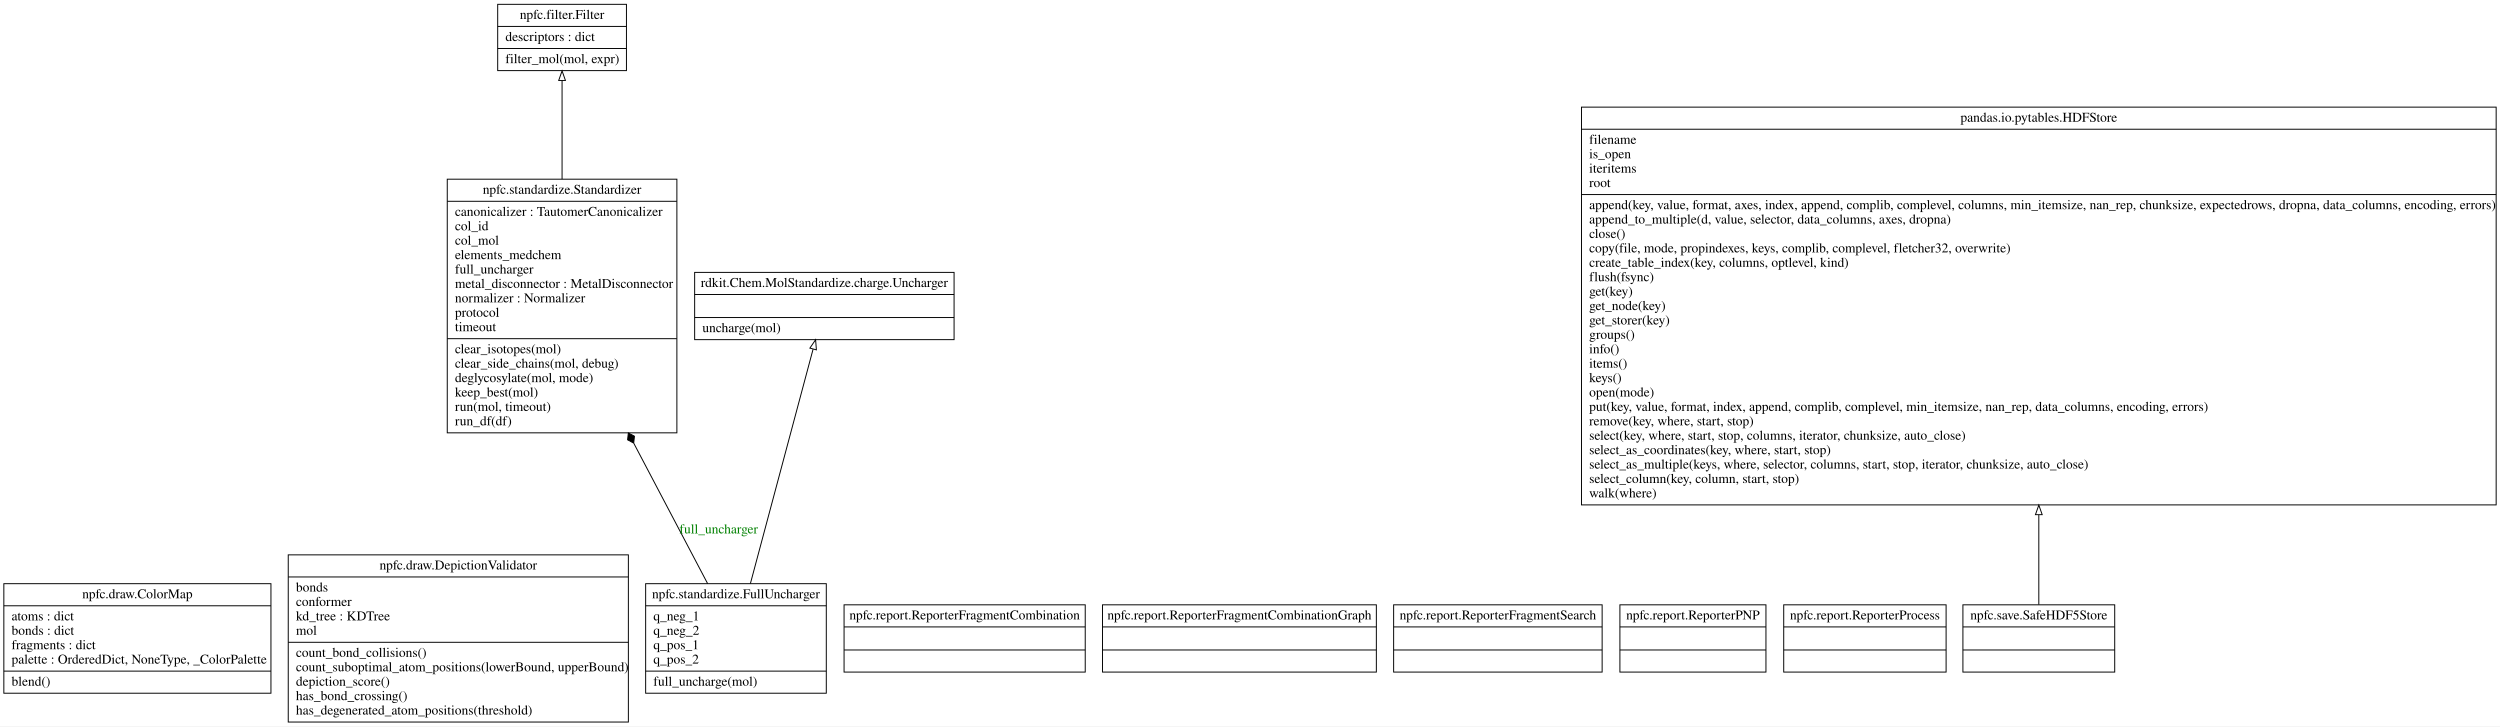
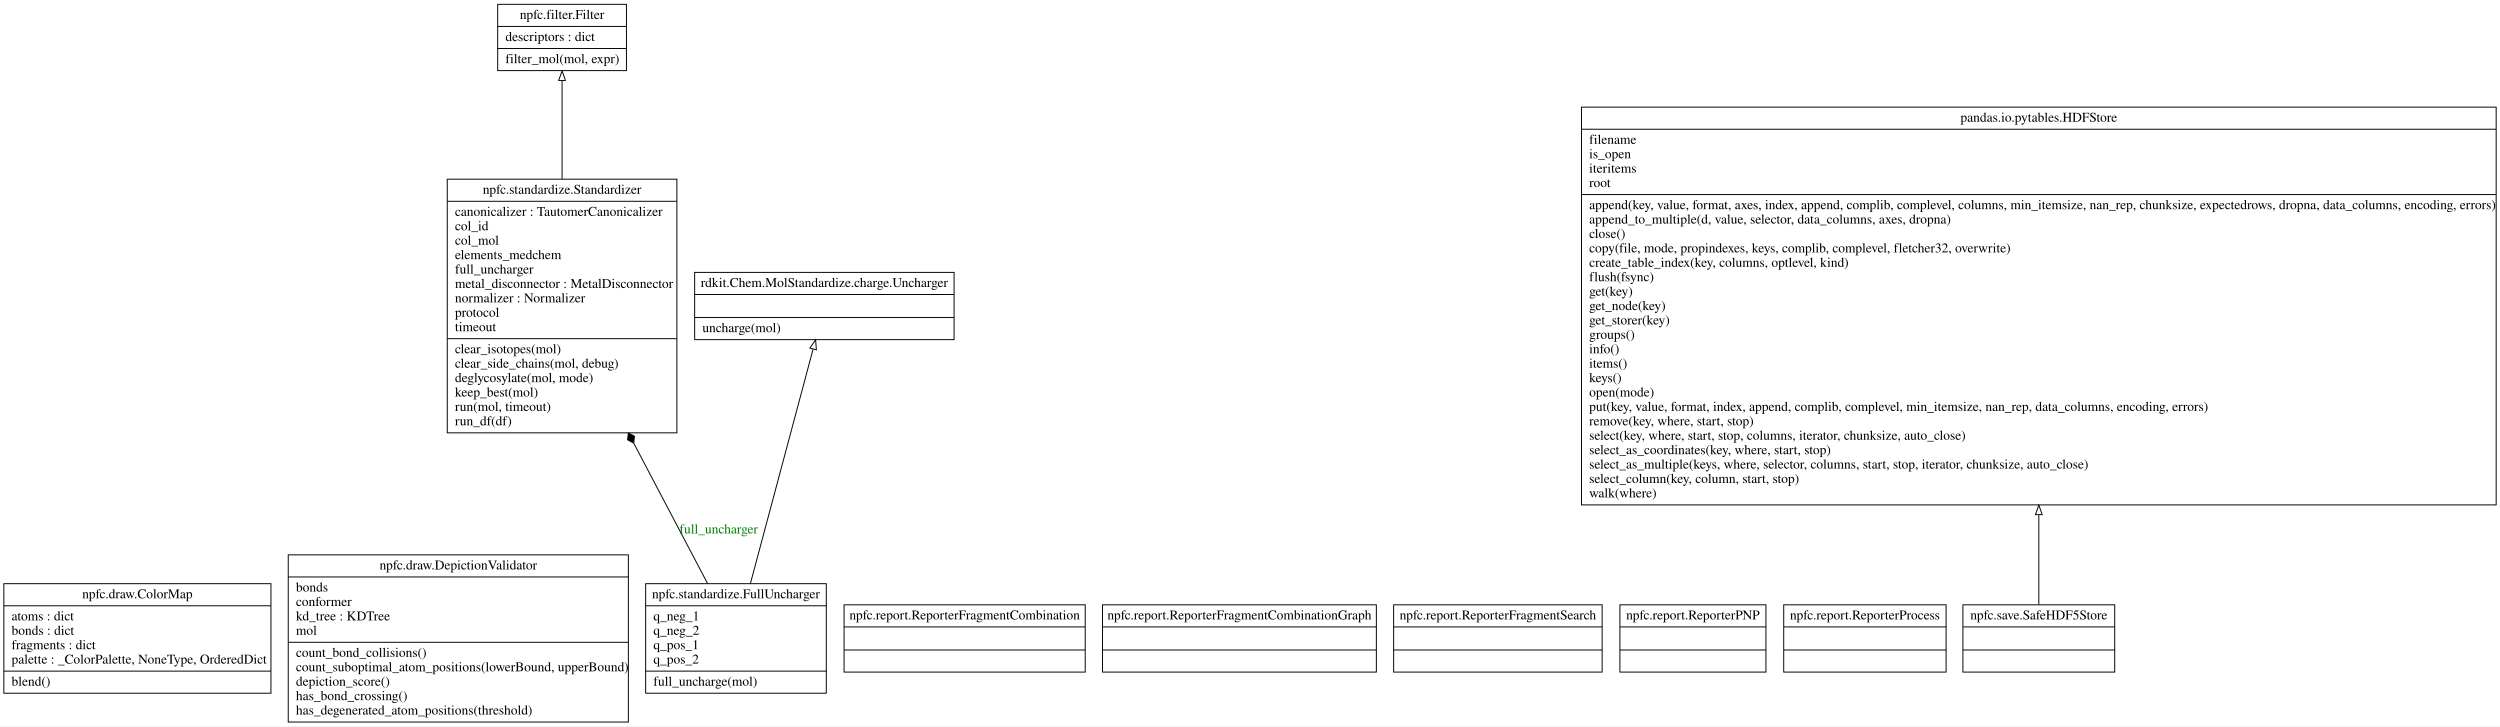
<svg xmlns="http://www.w3.org/2000/svg" width="2602pt" height="756pt" viewBox="0.00 0.00 2602.00 756.00">
  <g id="graph0" class="graph" transform="scale(1 1) rotate(0) translate(4 752)">
    <polygon fill="white" stroke="none" points="-4,4 -4,-752 2598,-752 2598,4 -4,4" />
    <g id="node1" class="node">
      <polygon fill="none" stroke="black" points="0,-30.5 0,-144.5 278,-144.5 278,-30.5 0,-30.5" />
      <text text-anchor="middle" x="139" y="-129.3" font-family="Times,serif" font-size="14.00">npfc.draw.ColorMap</text>
      <polyline fill="none" stroke="black" points="0,-121.5 278,-121.5 " />
      <text text-anchor="start" x="8" y="-106.3" font-family="Times,serif" font-size="14.00">atoms : dict</text>
      <text text-anchor="start" x="8" y="-91.3" font-family="Times,serif" font-size="14.00">bonds : dict</text>
      <text text-anchor="start" x="8" y="-76.3" font-family="Times,serif" font-size="14.00">fragments : dict</text>
-       <text text-anchor="start" x="8" y="-61.3" font-family="Times,serif" font-size="14.00">palette : OrderedDict, NoneType, _ColorPalette</text>
+       <text text-anchor="start" x="8" y="-61.3" font-family="Times,serif" font-size="14.00">palette : _ColorPalette, NoneType, OrderedDict</text>
      <polyline fill="none" stroke="black" points="0,-53.5 278,-53.5 " />
      <text text-anchor="start" x="8" y="-38.3" font-family="Times,serif" font-size="14.00">blend()</text>
    </g>
    <g id="node2" class="node">
      <polygon fill="none" stroke="black" points="296,-0.5 296,-174.5 650,-174.5 650,-0.5 296,-0.5" />
      <text text-anchor="middle" x="473" y="-159.3" font-family="Times,serif" font-size="14.00">npfc.draw.DepictionValidator</text>
      <polyline fill="none" stroke="black" points="296,-151.5 650,-151.5 " />
      <text text-anchor="start" x="304" y="-136.3" font-family="Times,serif" font-size="14.00">bonds</text>
      <text text-anchor="start" x="304" y="-121.3" font-family="Times,serif" font-size="14.00">conformer</text>
      <text text-anchor="start" x="304" y="-106.3" font-family="Times,serif" font-size="14.00">kd_tree : KDTree</text>
      <text text-anchor="start" x="304" y="-91.3" font-family="Times,serif" font-size="14.00">mol</text>
      <polyline fill="none" stroke="black" points="296,-83.5 650,-83.5 " />
      <text text-anchor="start" x="304" y="-68.3" font-family="Times,serif" font-size="14.00">count_bond_collisions()</text>
      <text text-anchor="start" x="304" y="-53.3" font-family="Times,serif" font-size="14.00">count_suboptimal_atom_positions(lowerBound, upperBound)</text>
      <text text-anchor="start" x="304" y="-38.3" font-family="Times,serif" font-size="14.00">depiction_score()</text>
      <text text-anchor="start" x="304" y="-23.3" font-family="Times,serif" font-size="14.00">has_bond_crossing()</text>
      <text text-anchor="start" x="304" y="-8.3" font-family="Times,serif" font-size="14.00">has_degenerated_atom_positions(threshold)</text>
    </g>
    <g id="node3" class="node">
      <polygon fill="none" stroke="black" points="514,-678.5 514,-747.5 648,-747.5 648,-678.5 514,-678.5" />
      <text text-anchor="middle" x="581" y="-732.3" font-family="Times,serif" font-size="14.00">npfc.filter.Filter</text>
      <polyline fill="none" stroke="black" points="514,-724.5 648,-724.5 " />
      <text text-anchor="start" x="522" y="-709.3" font-family="Times,serif" font-size="14.00">descriptors : dict</text>
      <polyline fill="none" stroke="black" points="514,-701.5 648,-701.5 " />
      <text text-anchor="start" x="522" y="-686.3" font-family="Times,serif" font-size="14.00">filter_mol(mol, expr)</text>
    </g>
    <g id="node4" class="node">
      <polygon fill="none" stroke="black" points="874.5,-52.5 874.5,-122.5 1125.5,-122.5 1125.5,-52.5 874.5,-52.5" />
      <text text-anchor="middle" x="1000" y="-107.3" font-family="Times,serif" font-size="14.00">npfc.report.ReporterFragmentCombination</text>
      <polyline fill="none" stroke="black" points="874.5,-99.5 1125.5,-99.5 " />
      <polyline fill="none" stroke="black" points="874.5,-75.5 1125.5,-75.5 " />
      <text text-anchor="middle" x="1000" y="-60.3" font-family="Times,serif" font-size="14.00"> </text>
    </g>
    <g id="node5" class="node">
      <polygon fill="none" stroke="black" points="1143.5,-52.5 1143.5,-122.5 1428.5,-122.5 1428.5,-52.5 1143.5,-52.5" />
      <text text-anchor="middle" x="1286" y="-107.3" font-family="Times,serif" font-size="14.00">npfc.report.ReporterFragmentCombinationGraph</text>
      <polyline fill="none" stroke="black" points="1143.5,-99.5 1428.5,-99.5 " />
      <polyline fill="none" stroke="black" points="1143.5,-75.5 1428.5,-75.5 " />
      <text text-anchor="middle" x="1286" y="-60.3" font-family="Times,serif" font-size="14.00"> </text>
    </g>
    <g id="node6" class="node">
      <polygon fill="none" stroke="black" points="1446.5,-52.5 1446.5,-122.5 1663.5,-122.5 1663.5,-52.5 1446.5,-52.5" />
      <text text-anchor="middle" x="1555" y="-107.3" font-family="Times,serif" font-size="14.00">npfc.report.ReporterFragmentSearch</text>
      <polyline fill="none" stroke="black" points="1446.5,-99.5 1663.5,-99.5 " />
      <polyline fill="none" stroke="black" points="1446.5,-75.5 1663.5,-75.5 " />
      <text text-anchor="middle" x="1555" y="-60.3" font-family="Times,serif" font-size="14.00"> </text>
    </g>
    <g id="node7" class="node">
      <polygon fill="none" stroke="black" points="1682,-52.5 1682,-122.5 1834,-122.5 1834,-52.5 1682,-52.5" />
      <text text-anchor="middle" x="1758" y="-107.3" font-family="Times,serif" font-size="14.00">npfc.report.ReporterPNP</text>
      <polyline fill="none" stroke="black" points="1682,-99.5 1834,-99.5 " />
      <polyline fill="none" stroke="black" points="1682,-75.5 1834,-75.5 " />
      <text text-anchor="middle" x="1758" y="-60.3" font-family="Times,serif" font-size="14.00"> </text>
    </g>
    <g id="node8" class="node">
      <polygon fill="none" stroke="black" points="1852.5,-52.5 1852.5,-122.5 2021.5,-122.5 2021.5,-52.5 1852.5,-52.5" />
      <text text-anchor="middle" x="1937" y="-107.3" font-family="Times,serif" font-size="14.00">npfc.report.ReporterProcess</text>
      <polyline fill="none" stroke="black" points="1852.5,-99.5 2021.5,-99.5 " />
      <polyline fill="none" stroke="black" points="1852.5,-75.5 2021.5,-75.5 " />
      <text text-anchor="middle" x="1937" y="-60.3" font-family="Times,serif" font-size="14.00"> </text>
    </g>
    <g id="node9" class="node">
      <polygon fill="none" stroke="black" points="2039,-52.5 2039,-122.5 2197,-122.5 2197,-52.5 2039,-52.5" />
      <text text-anchor="middle" x="2118" y="-107.3" font-family="Times,serif" font-size="14.00">npfc.save.SafeHDF5Store</text>
      <polyline fill="none" stroke="black" points="2039,-99.5 2197,-99.5 " />
      <polyline fill="none" stroke="black" points="2039,-75.5 2197,-75.5 " />
      <text text-anchor="middle" x="2118" y="-60.3" font-family="Times,serif" font-size="14.00"> </text>
    </g>
    <g id="node12" class="node">
      <polygon fill="none" stroke="black" points="1642,-226.5 1642,-640.5 2594,-640.5 2594,-226.5 1642,-226.5" />
      <text text-anchor="middle" x="2118" y="-625.3" font-family="Times,serif" font-size="14.00">pandas.io.pytables.HDFStore</text>
      <polyline fill="none" stroke="black" points="1642,-617.5 2594,-617.5 " />
      <text text-anchor="start" x="1650" y="-602.3" font-family="Times,serif" font-size="14.00">filename</text>
      <text text-anchor="start" x="1650" y="-587.3" font-family="Times,serif" font-size="14.00">is_open</text>
      <text text-anchor="start" x="1650" y="-572.3" font-family="Times,serif" font-size="14.00">iteritems</text>
      <text text-anchor="start" x="1650" y="-557.3" font-family="Times,serif" font-size="14.00">root</text>
      <polyline fill="none" stroke="black" points="1642,-549.5 2594,-549.5 " />
      <text text-anchor="start" x="1650" y="-534.3" font-family="Times,serif" font-size="14.00">append(key, value, format, axes, index, append, complib, complevel, columns, min_itemsize, nan_rep, chunksize, expectedrows, dropna, data_columns, encoding, errors)</text>
      <text text-anchor="start" x="1650" y="-519.3" font-family="Times,serif" font-size="14.00">append_to_multiple(d, value, selector, data_columns, axes, dropna)</text>
      <text text-anchor="start" x="1650" y="-504.3" font-family="Times,serif" font-size="14.00">close()</text>
      <text text-anchor="start" x="1650" y="-489.3" font-family="Times,serif" font-size="14.00">copy(file, mode, propindexes, keys, complib, complevel, fletcher32, overwrite)</text>
      <text text-anchor="start" x="1650" y="-474.3" font-family="Times,serif" font-size="14.00">create_table_index(key, columns, optlevel, kind)</text>
      <text text-anchor="start" x="1650" y="-459.3" font-family="Times,serif" font-size="14.00">flush(fsync)</text>
      <text text-anchor="start" x="1650" y="-444.3" font-family="Times,serif" font-size="14.00">get(key)</text>
      <text text-anchor="start" x="1650" y="-429.3" font-family="Times,serif" font-size="14.00">get_node(key)</text>
      <text text-anchor="start" x="1650" y="-414.3" font-family="Times,serif" font-size="14.00">get_storer(key)</text>
      <text text-anchor="start" x="1650" y="-399.3" font-family="Times,serif" font-size="14.00">groups()</text>
      <text text-anchor="start" x="1650" y="-384.3" font-family="Times,serif" font-size="14.00">info()</text>
      <text text-anchor="start" x="1650" y="-369.3" font-family="Times,serif" font-size="14.00">items()</text>
      <text text-anchor="start" x="1650" y="-354.3" font-family="Times,serif" font-size="14.00">keys()</text>
      <text text-anchor="start" x="1650" y="-339.3" font-family="Times,serif" font-size="14.00">open(mode)</text>
      <text text-anchor="start" x="1650" y="-324.3" font-family="Times,serif" font-size="14.00">put(key, value, format, index, append, complib, complevel, min_itemsize, nan_rep, data_columns, encoding, errors)</text>
      <text text-anchor="start" x="1650" y="-309.3" font-family="Times,serif" font-size="14.00">remove(key, where, start, stop)</text>
      <text text-anchor="start" x="1650" y="-294.3" font-family="Times,serif" font-size="14.00">select(key, where, start, stop, columns, iterator, chunksize, auto_close)</text>
      <text text-anchor="start" x="1650" y="-279.3" font-family="Times,serif" font-size="14.00">select_as_coordinates(key, where, start, stop)</text>
      <text text-anchor="start" x="1650" y="-264.3" font-family="Times,serif" font-size="14.00">select_as_multiple(keys, where, selector, columns, start, stop, iterator, chunksize, auto_close)</text>
      <text text-anchor="start" x="1650" y="-249.3" font-family="Times,serif" font-size="14.00">select_column(key, column, start, stop)</text>
      <text text-anchor="start" x="1650" y="-234.3" font-family="Times,serif" font-size="14.00">walk(where)</text>
    </g>
    <g id="edge1" class="edge">
      <path fill="none" stroke="black" d="M2118,-122.742C2118,-146.275 2118,-179.739 2118,-216.039" />
      <polygon fill="none" stroke="black" points="2114.5,-216.347 2118,-226.347 2121.5,-216.347 2114.5,-216.347" />
    </g>
    <g id="node10" class="node">
      <polygon fill="none" stroke="black" points="668,-30.5 668,-144.5 856,-144.5 856,-30.5 668,-30.5" />
      <text text-anchor="middle" x="762" y="-129.3" font-family="Times,serif" font-size="14.00">npfc.standardize.FullUncharger</text>
      <polyline fill="none" stroke="black" points="668,-121.5 856,-121.5 " />
      <text text-anchor="start" x="676" y="-106.3" font-family="Times,serif" font-size="14.00">q_neg_1</text>
      <text text-anchor="start" x="676" y="-91.3" font-family="Times,serif" font-size="14.00">q_neg_2</text>
      <text text-anchor="start" x="676" y="-76.3" font-family="Times,serif" font-size="14.00">q_pos_1</text>
      <text text-anchor="start" x="676" y="-61.3" font-family="Times,serif" font-size="14.00">q_pos_2</text>
      <polyline fill="none" stroke="black" points="668,-53.5 856,-53.5 " />
      <text text-anchor="start" x="676" y="-38.3" font-family="Times,serif" font-size="14.00">full_uncharge(mol)</text>
    </g>
    <g id="node11" class="node">
      <polygon fill="none" stroke="black" points="461.5,-301.5 461.5,-565.5 700.5,-565.5 700.5,-301.5 461.5,-301.5" />
      <text text-anchor="middle" x="581" y="-550.3" font-family="Times,serif" font-size="14.00">npfc.standardize.Standardizer</text>
      <polyline fill="none" stroke="black" points="461.5,-542.5 700.5,-542.5 " />
      <text text-anchor="start" x="469.5" y="-527.3" font-family="Times,serif" font-size="14.00">canonicalizer : TautomerCanonicalizer</text>
      <text text-anchor="start" x="469.5" y="-512.3" font-family="Times,serif" font-size="14.00">col_id</text>
      <text text-anchor="start" x="469.5" y="-497.3" font-family="Times,serif" font-size="14.00">col_mol</text>
      <text text-anchor="start" x="469.5" y="-482.3" font-family="Times,serif" font-size="14.00">elements_medchem</text>
      <text text-anchor="start" x="469.5" y="-467.3" font-family="Times,serif" font-size="14.00">full_uncharger</text>
      <text text-anchor="start" x="469.5" y="-452.3" font-family="Times,serif" font-size="14.00">metal_disconnector : MetalDisconnector</text>
      <text text-anchor="start" x="469.5" y="-437.3" font-family="Times,serif" font-size="14.00">normalizer : Normalizer</text>
      <text text-anchor="start" x="469.5" y="-422.3" font-family="Times,serif" font-size="14.00">protocol</text>
      <text text-anchor="start" x="469.5" y="-407.3" font-family="Times,serif" font-size="14.00">timeout</text>
      <polyline fill="none" stroke="black" points="461.5,-399.5 700.5,-399.5 " />
      <text text-anchor="start" x="469.5" y="-384.3" font-family="Times,serif" font-size="14.00">clear_isotopes(mol)</text>
      <text text-anchor="start" x="469.5" y="-369.3" font-family="Times,serif" font-size="14.00">clear_side_chains(mol, debug)</text>
      <text text-anchor="start" x="469.5" y="-354.3" font-family="Times,serif" font-size="14.00">deglycosylate(mol, mode)</text>
      <text text-anchor="start" x="469.5" y="-339.3" font-family="Times,serif" font-size="14.00">keep_best(mol)</text>
      <text text-anchor="start" x="469.5" y="-324.3" font-family="Times,serif" font-size="14.00">run(mol, timeout)</text>
      <text text-anchor="start" x="469.5" y="-309.3" font-family="Times,serif" font-size="14.00">run_df(df)</text>
    </g>
    <g id="edge4" class="edge">
      <path fill="none" stroke="black" d="M732.516,-144.535C711.661,-184.171 682.714,-239.187 655.705,-290.52" />
      <polygon fill="black" stroke="black" points="655.562,-290.792 656.308,-297.964 649.974,-301.411 649.228,-294.239 655.562,-290.792" />
      <text text-anchor="middle" x="744" y="-196.8" font-family="Times,serif" font-size="14.00" fill="green">full_uncharger</text>
    </g>
    <g id="node13" class="node">
      <polygon fill="none" stroke="black" points="719,-398.5 719,-468.5 989,-468.5 989,-398.5 719,-398.5" />
      <text text-anchor="middle" x="854" y="-453.3" font-family="Times,serif" font-size="14.00">rdkit.Chem.MolStandardize.charge.Uncharger</text>
      <polyline fill="none" stroke="black" points="719,-445.5 989,-445.5 " />
      <polyline fill="none" stroke="black" points="719,-421.5 989,-421.5 " />
      <text text-anchor="start" x="727" y="-406.3" font-family="Times,serif" font-size="14.00">uncharge(mol)</text>
    </g>
    <g id="edge2" class="edge">
      <path fill="none" stroke="black" d="M776.986,-144.535C795.218,-212.705 825.615,-326.366 842.246,-388.549" />
      <polygon fill="none" stroke="black" points="838.926,-389.683 844.891,-398.439 845.688,-387.874 838.926,-389.683" />
    </g>
    <g id="edge3" class="edge">
      <path fill="none" stroke="black" d="M581,-565.53C581,-602.488 581,-640.178 581,-668.069" />
      <polygon fill="none" stroke="black" points="577.5,-668.256 581,-678.256 584.5,-668.256 577.5,-668.256" />
    </g>
  </g>
</svg>
